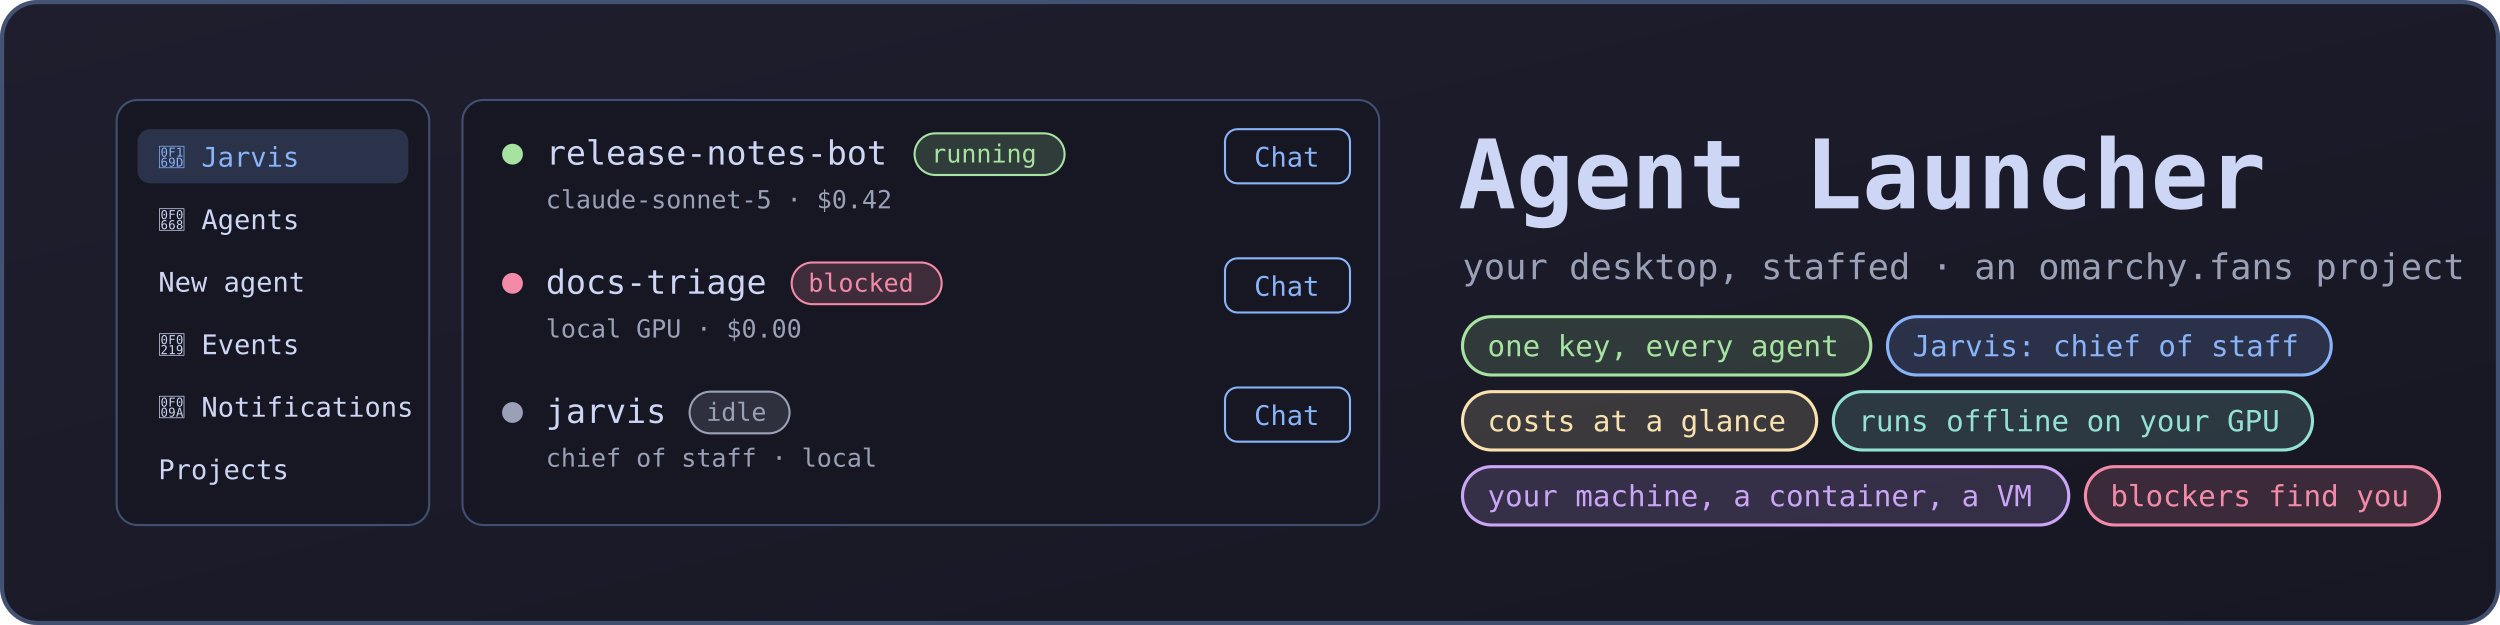
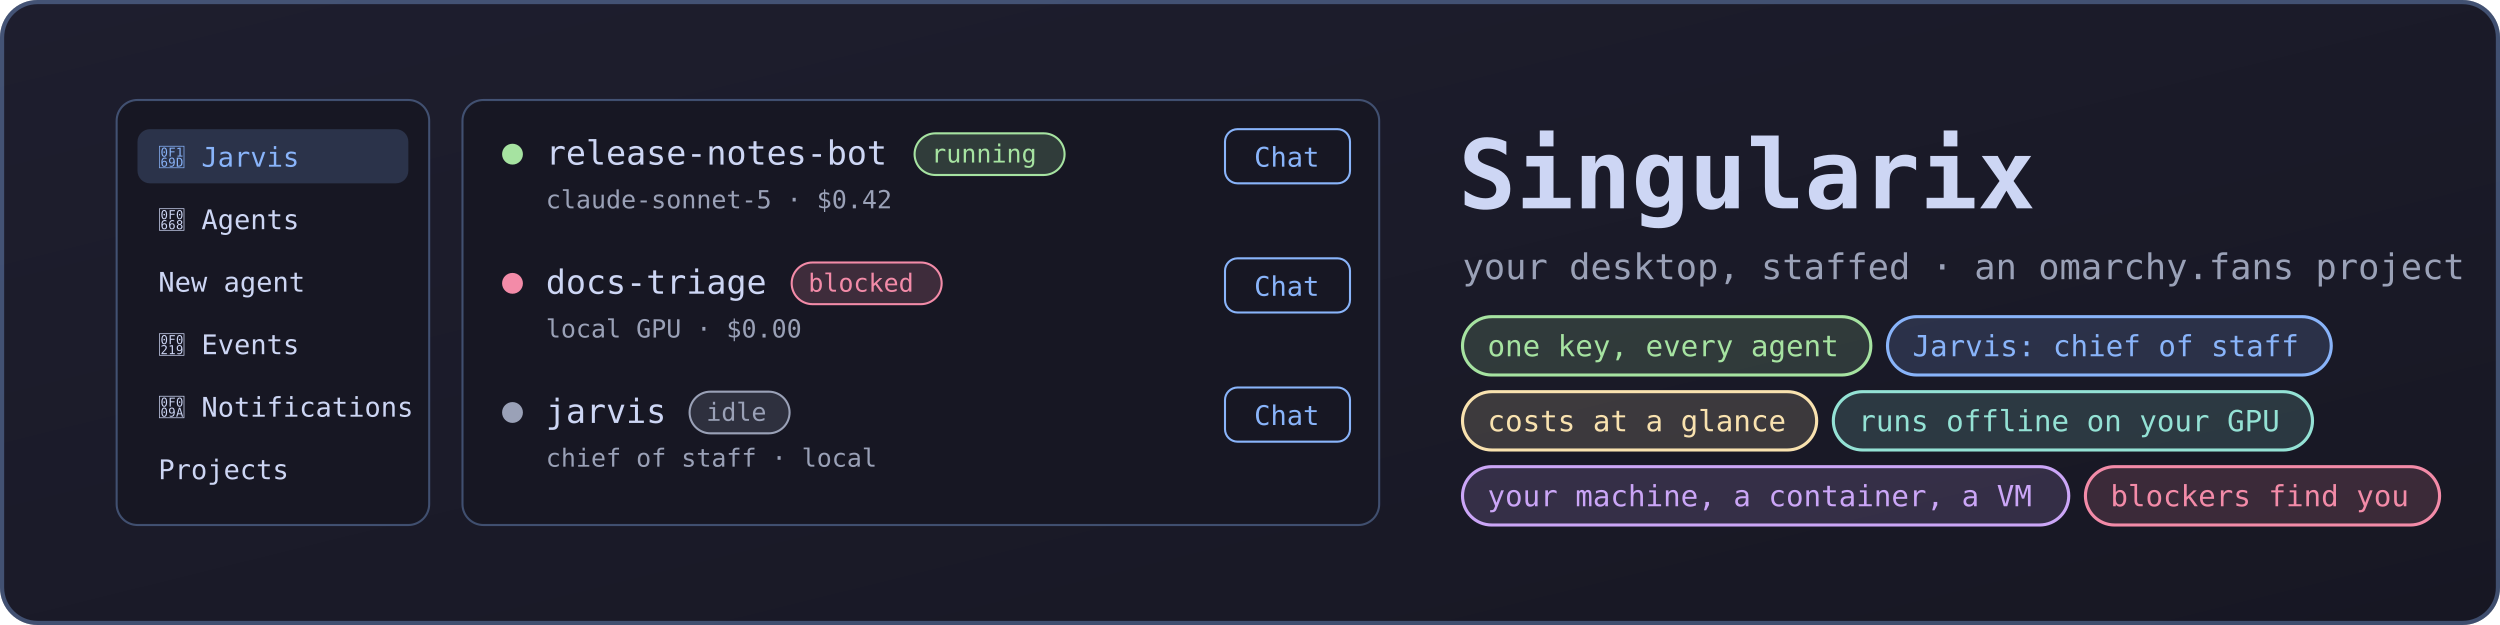
- <svg xmlns="http://www.w3.org/2000/svg" width="1200" height="300" viewBox="0 0 1200 300" role="img" aria-label="Omarchy Agent Launcher">
+ <svg xmlns="http://www.w3.org/2000/svg" width="1200" height="300" viewBox="0 0 1200 300" role="img" aria-label="Omarchy Singularix">
  <defs>
    <linearGradient id="g" x1="0" y1="0" x2="1" y2="1">
      <stop offset="0" stop-color="#1e1e2e" />
      <stop offset="1" stop-color="#171723" />
    </linearGradient>
    <linearGradient id="a" x1="0" y1="0" x2="1" y2="0">
      <stop offset="0" stop-color="#89b4fa" />
      <stop offset="1" stop-color="#cba6f7" />
    </linearGradient>
  </defs>
  <rect width="1200" height="300" rx="18" fill="url(#g)" />
  <rect x="1" y="1" width="1198" height="298" rx="17" fill="none" stroke="#89b4fa" stroke-opacity="0.35" stroke-width="2" />
  <rect x="56" y="48" width="150" height="204" rx="10" fill="#171723" stroke="#89b4fa" stroke-opacity="0.35" />
  <rect x="66" y="62" width="130" height="26" rx="6" fill="#89b4fa" fill-opacity="0.18" />
  <text x="76" y="80" font-family="JetBrainsMono Nerd Font, JetBrains Mono, Fira Code, monospace" font-size="13" fill="#89b4fa">󱚝  Jarvis</text>
  <text x="76" y="110" font-family="JetBrainsMono Nerd Font, JetBrains Mono, Fira Code, monospace" font-size="13" fill="#cdd6f4">󰙨  Agents</text>
  <text x="76" y="140" font-family="JetBrainsMono Nerd Font, JetBrains Mono, Fira Code, monospace" font-size="13" fill="#cdd6f4">  New agent</text>
  <text x="76" y="170" font-family="JetBrainsMono Nerd Font, JetBrains Mono, Fira Code, monospace" font-size="13" fill="#cdd6f4">󰈙  Events</text>
  <text x="76" y="200" font-family="JetBrainsMono Nerd Font, JetBrains Mono, Fira Code, monospace" font-size="13" fill="#cdd6f4">󰂚  Notifications</text>
  <text x="76" y="230" font-family="JetBrainsMono Nerd Font, JetBrains Mono, Fira Code, monospace" font-size="13" fill="#cdd6f4">  Projects</text>
  <rect x="222" y="48" width="440" height="204" rx="10" fill="#171723" stroke="#89b4fa" stroke-opacity="0.35" />
  <circle cx="246" cy="74" r="5" fill="#a6e3a1" />
  <text x="262" y="79" font-family="JetBrainsMono Nerd Font, JetBrains Mono, Fira Code, monospace" font-size="16" fill="#cdd6f4">release-notes-bot</text>
  <rect x="439" y="64" width="72" height="20" rx="10" fill="#a6e3a1" fill-opacity="0.18" stroke="#a6e3a1" />
  <text x="447" y="78" font-family="JetBrainsMono Nerd Font, JetBrains Mono, Fira Code, monospace" font-size="12" fill="#a6e3a1">running</text>
  <text x="262" y="100" font-family="JetBrainsMono Nerd Font, JetBrains Mono, Fira Code, monospace" font-size="12" fill="#9aa1b7">claude-sonnet-5 · $0.42</text>
  <rect x="588" y="62" width="60" height="26" rx="6" fill="none" stroke="#89b4fa" />
  <text x="602" y="80" font-family="JetBrainsMono Nerd Font, JetBrains Mono, Fira Code, monospace" font-size="13" fill="#89b4fa">Chat</text>
  <circle cx="246" cy="136" r="5" fill="#f38ba8" />
  <text x="262" y="141" font-family="JetBrainsMono Nerd Font, JetBrains Mono, Fira Code, monospace" font-size="16" fill="#cdd6f4">docs-triage</text>
  <rect x="380" y="126" width="72" height="20" rx="10" fill="#f38ba8" fill-opacity="0.18" stroke="#f38ba8" />
  <text x="388" y="140" font-family="JetBrainsMono Nerd Font, JetBrains Mono, Fira Code, monospace" font-size="12" fill="#f38ba8">blocked</text>
  <text x="262" y="162" font-family="JetBrainsMono Nerd Font, JetBrains Mono, Fira Code, monospace" font-size="12" fill="#9aa1b7">local GPU · $0.00</text>
  <rect x="588" y="124" width="60" height="26" rx="6" fill="none" stroke="#89b4fa" />
  <text x="602" y="142" font-family="JetBrainsMono Nerd Font, JetBrains Mono, Fira Code, monospace" font-size="13" fill="#89b4fa">Chat</text>
  <circle cx="246" cy="198" r="5" fill="#9aa1b7" />
  <text x="262" y="203" font-family="JetBrainsMono Nerd Font, JetBrains Mono, Fira Code, monospace" font-size="16" fill="#cdd6f4">jarvis</text>
  <rect x="331" y="188" width="48" height="20" rx="10" fill="#9aa1b7" fill-opacity="0.18" stroke="#9aa1b7" />
  <text x="339" y="202" font-family="JetBrainsMono Nerd Font, JetBrains Mono, Fira Code, monospace" font-size="12" fill="#9aa1b7">idle</text>
  <text x="262" y="224" font-family="JetBrainsMono Nerd Font, JetBrains Mono, Fira Code, monospace" font-size="12" fill="#9aa1b7">chief of staff · local</text>
  <rect x="588" y="186" width="60" height="26" rx="6" fill="none" stroke="#89b4fa" />
  <text x="602" y="204" font-family="JetBrainsMono Nerd Font, JetBrains Mono, Fira Code, monospace" font-size="13" fill="#89b4fa">Chat</text>
-   <text x="700" y="100" font-family="JetBrainsMono Nerd Font, JetBrains Mono, Fira Code, monospace" font-size="46" font-weight="700" fill="#cdd6f4">Agent Launcher</text>
+   <text x="700" y="100" font-family="JetBrainsMono Nerd Font, JetBrains Mono, Fira Code, monospace" font-size="46" font-weight="700" fill="#cdd6f4">Singularix</text>
  <text x="702" y="134" font-family="JetBrainsMono Nerd Font, JetBrains Mono, Fira Code, monospace" font-size="17" fill="#9aa1b7" textLength="440" lengthAdjust="spacingAndGlyphs">your desktop, staffed · an omarchy.fans project</text>
  <rect x="702" y="152" width="196" height="28" rx="14" fill="#a6e3a1" fill-opacity="0.16" stroke="#a6e3a1" stroke-width="1.5" />
  <text x="714" y="171" font-family="JetBrainsMono Nerd Font, JetBrains Mono, Fira Code, monospace" font-size="14" fill="#a6e3a1" textLength="172" lengthAdjust="spacingAndGlyphs">one key, every agent</text>
  <rect x="906" y="152" width="213" height="28" rx="14" fill="#89b4fa" fill-opacity="0.16" stroke="#89b4fa" stroke-width="1.5" />
  <text x="918" y="171" font-family="JetBrainsMono Nerd Font, JetBrains Mono, Fira Code, monospace" font-size="14" fill="#89b4fa" textLength="189" lengthAdjust="spacingAndGlyphs">Jarvis: chief of staff</text>
  <rect x="702" y="188" width="170" height="28" rx="14" fill="#f9e2af" fill-opacity="0.16" stroke="#f9e2af" stroke-width="1.5" />
  <text x="714" y="207" font-family="JetBrainsMono Nerd Font, JetBrains Mono, Fira Code, monospace" font-size="14" fill="#f9e2af" textLength="146" lengthAdjust="spacingAndGlyphs">costs at a glance</text>
  <rect x="880" y="188" width="230" height="28" rx="14" fill="#94e2d5" fill-opacity="0.16" stroke="#94e2d5" stroke-width="1.5" />
  <text x="892" y="207" font-family="JetBrainsMono Nerd Font, JetBrains Mono, Fira Code, monospace" font-size="14" fill="#94e2d5" textLength="206" lengthAdjust="spacingAndGlyphs">runs offline on your GPU</text>
  <rect x="702" y="224" width="291" height="28" rx="14" fill="#cba6f7" fill-opacity="0.16" stroke="#cba6f7" stroke-width="1.5" />
  <text x="714" y="243" font-family="JetBrainsMono Nerd Font, JetBrains Mono, Fira Code, monospace" font-size="14" fill="#cba6f7" textLength="267" lengthAdjust="spacingAndGlyphs">your machine, a container, a VM</text>
  <rect x="1001" y="224" width="170" height="28" rx="14" fill="#f38ba8" fill-opacity="0.16" stroke="#f38ba8" stroke-width="1.5" />
  <text x="1013" y="243" font-family="JetBrainsMono Nerd Font, JetBrains Mono, Fira Code, monospace" font-size="14" fill="#f38ba8" textLength="146" lengthAdjust="spacingAndGlyphs">blockers find you</text>
</svg>
